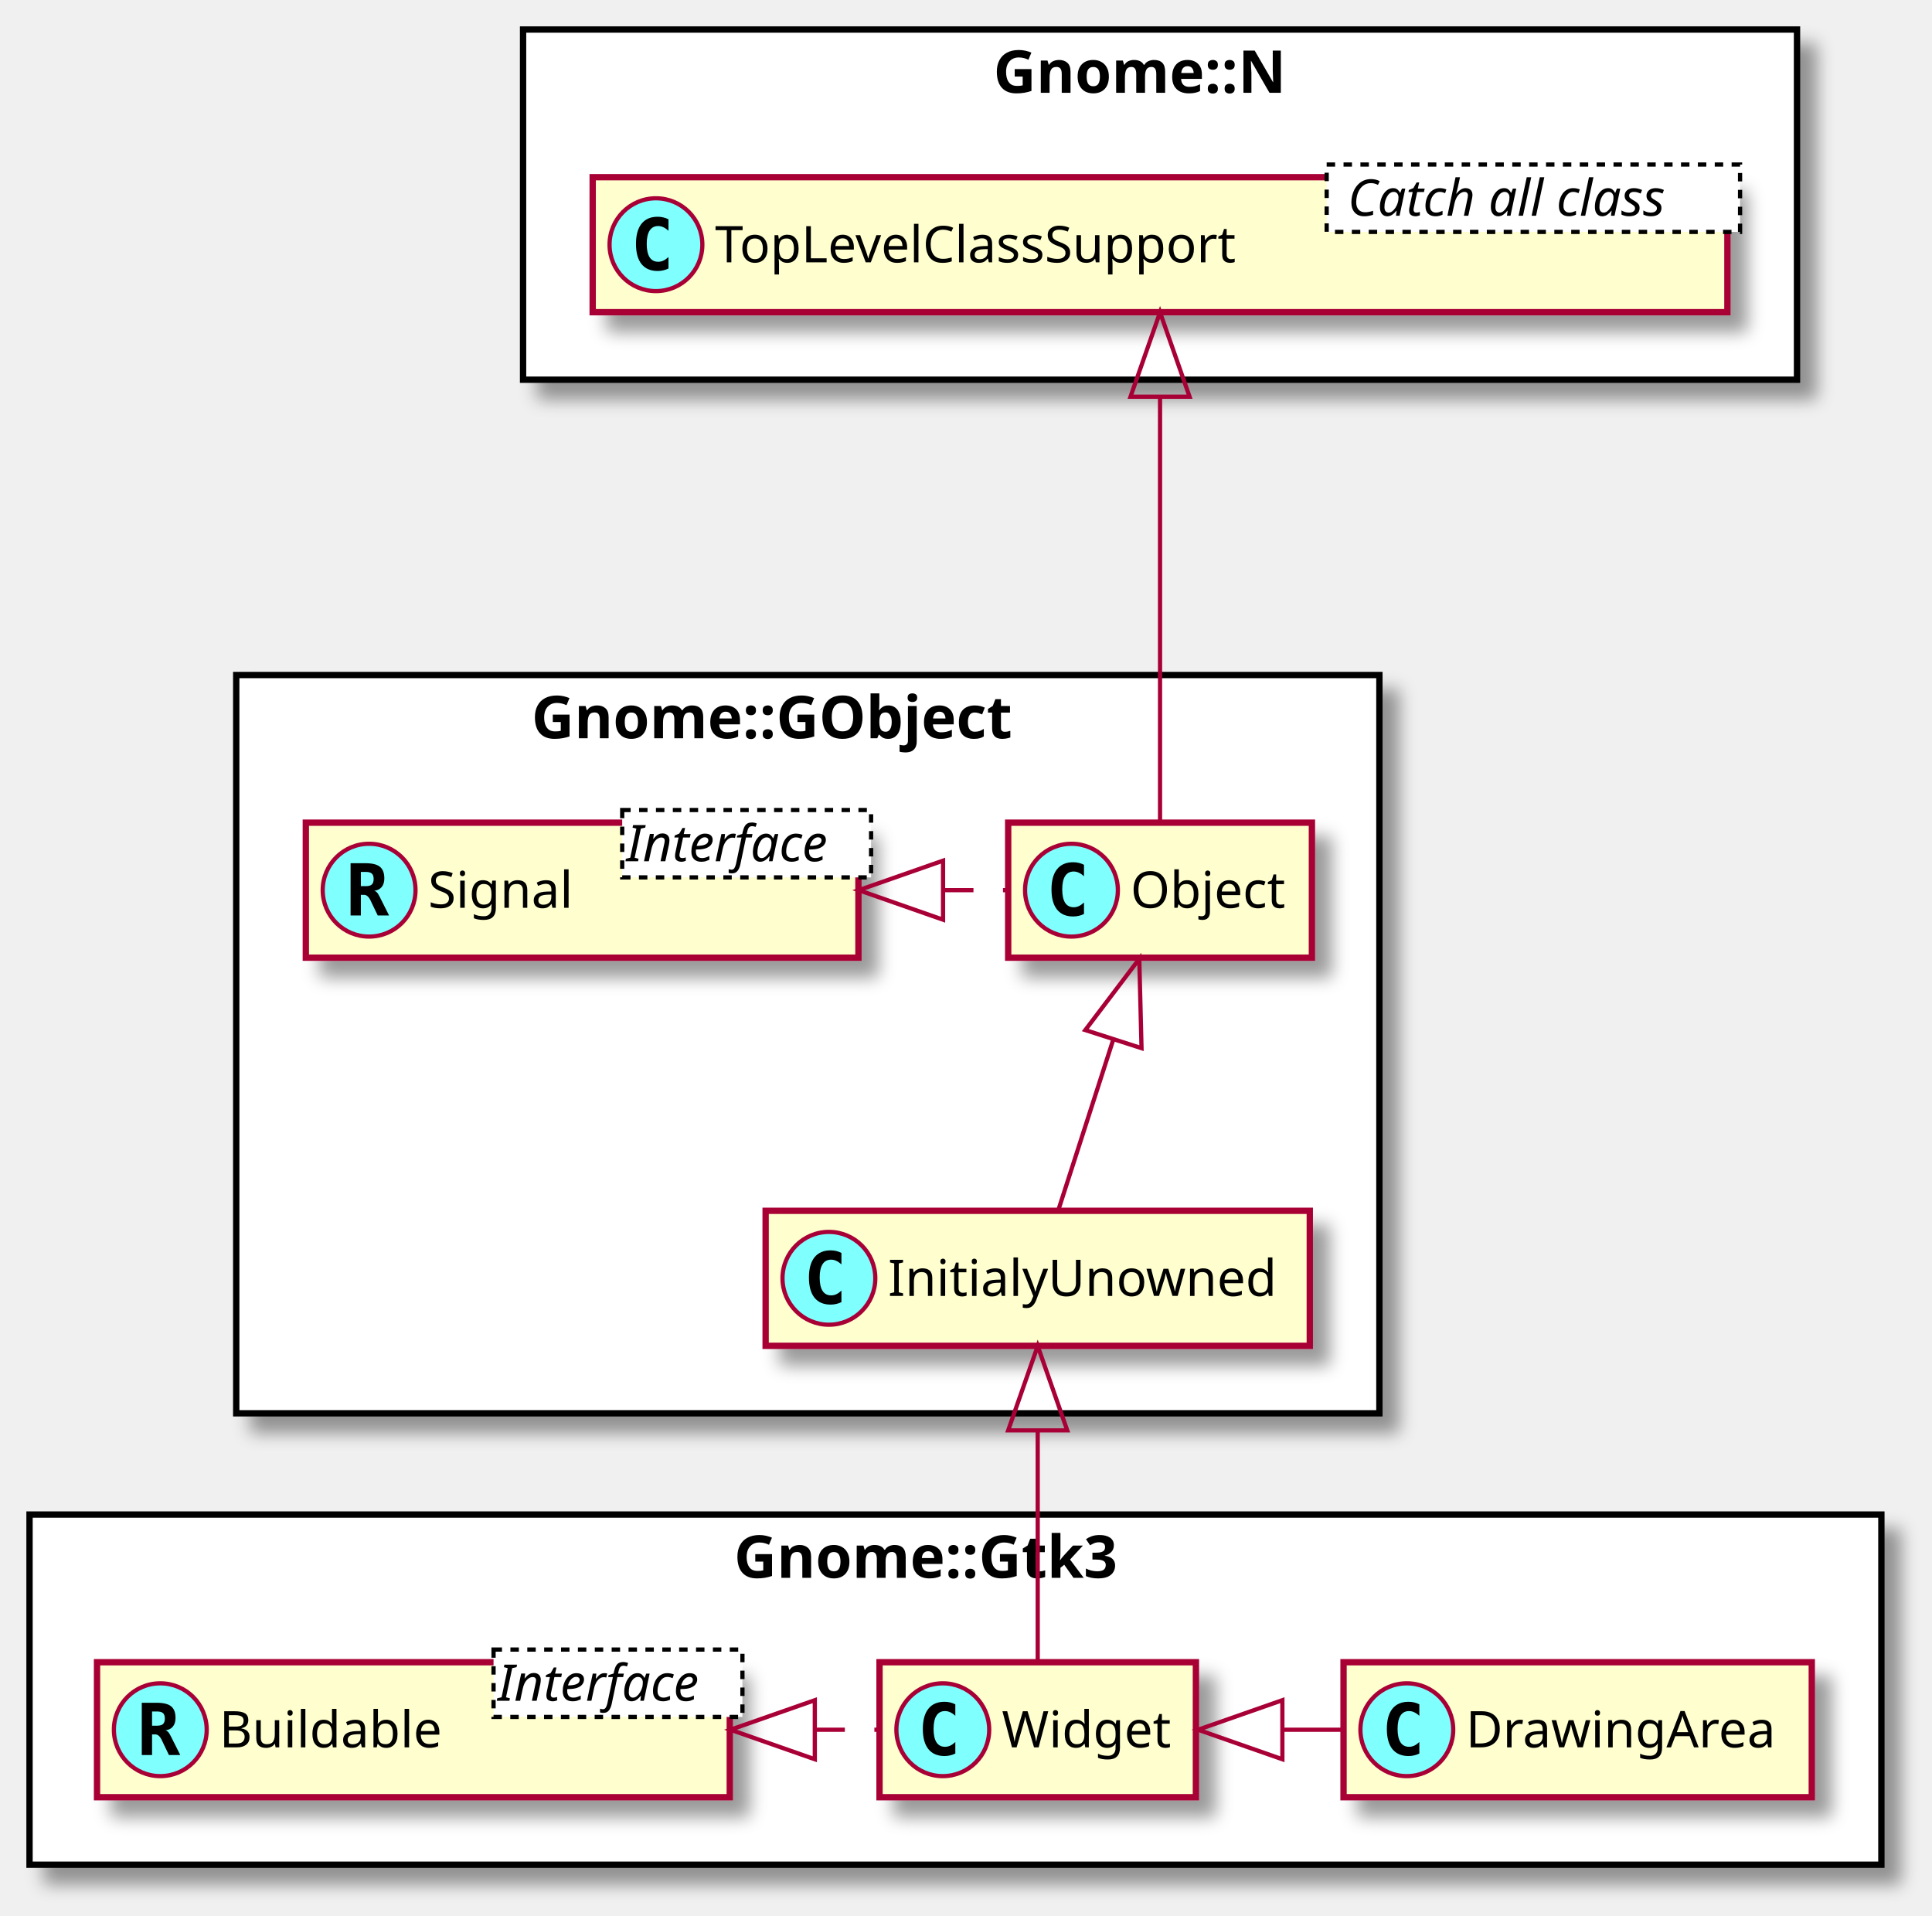
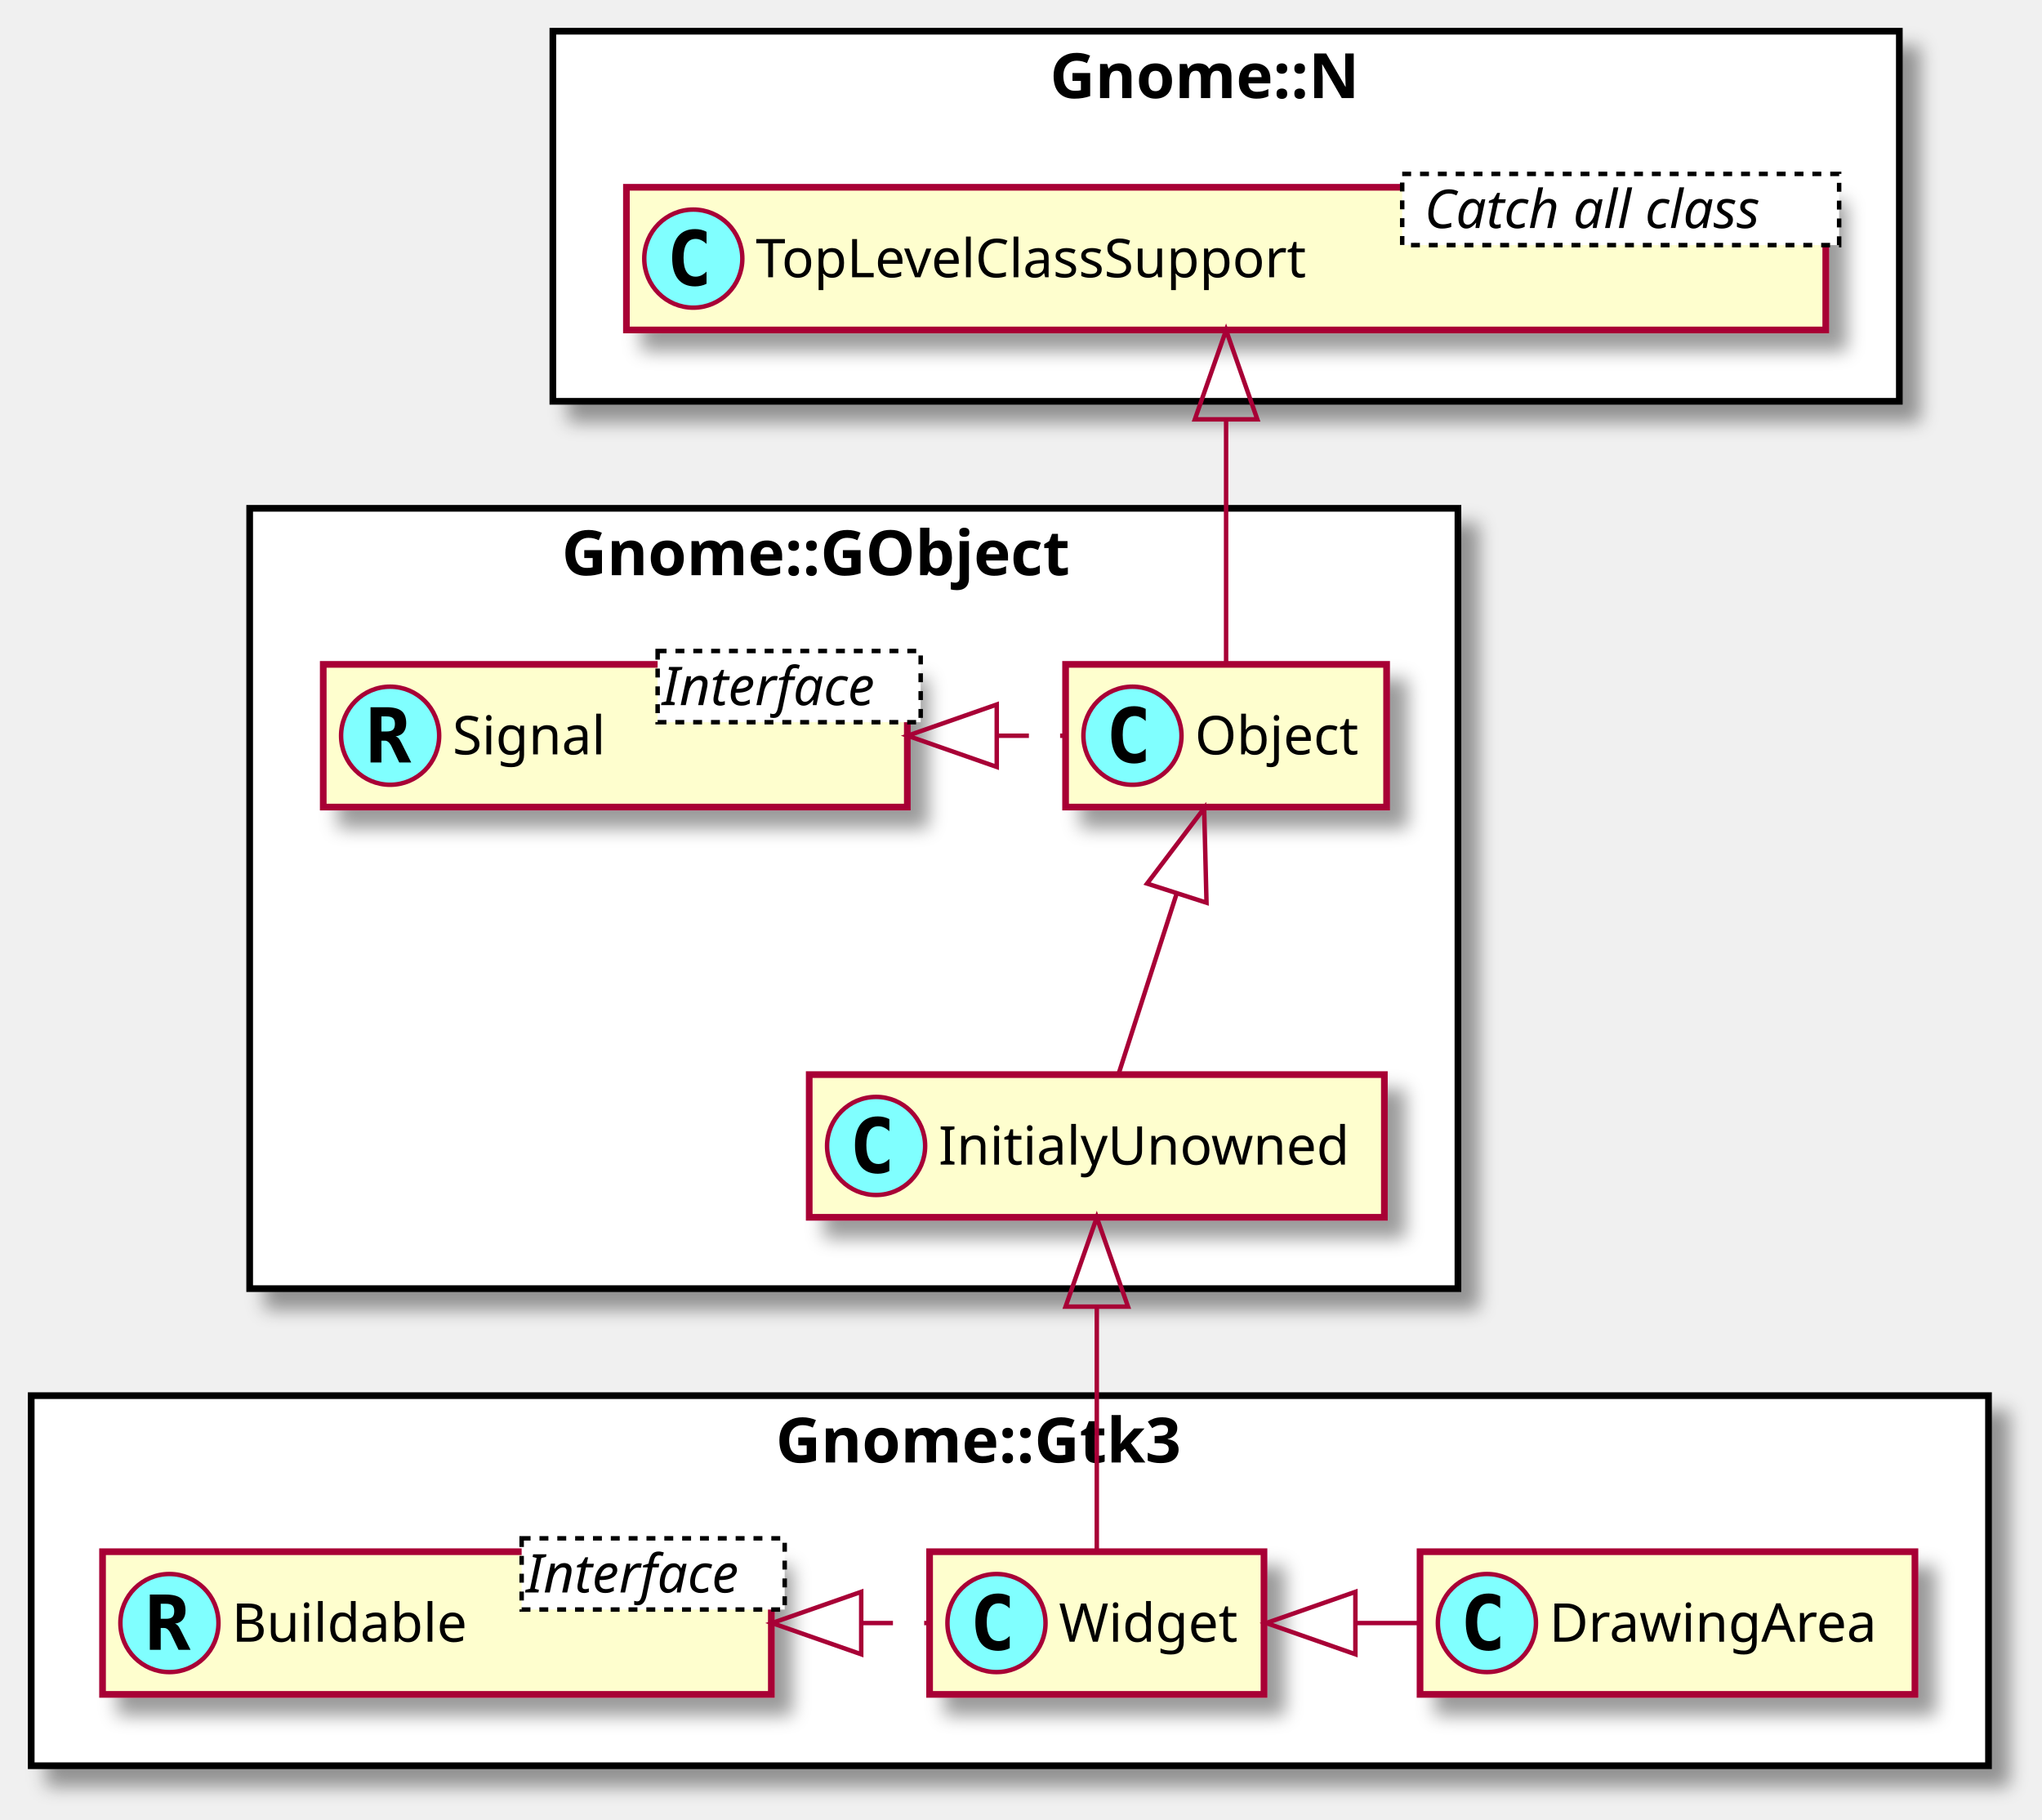
- <svg xmlns="http://www.w3.org/2000/svg" contentScriptType="application/ecmascript" contentStyleType="text/css" height="454px" preserveAspectRatio="none" style="width:458px;height:454px;" version="1.1" viewBox="0 0 458 454" width="458px" zoomAndPan="magnify">
+ <svg xmlns="http://www.w3.org/2000/svg" contentScriptType="application/ecmascript" contentStyleType="text/css" height="408px" preserveAspectRatio="none" style="width:458px;height:408px;" version="1.1" viewBox="0 0 458 408" width="458px" zoomAndPan="magnify">
  <defs>
-     <filter height="300%" id="f1883sfvqr9cvt" width="300%" x="-1" y="-1">
+     <filter height="300%" id="f1bv52nlhgu42m" width="300%" x="-1" y="-1">
      <feGaussianBlur result="blurOut" stdDeviation="2.0" />
      <feColorMatrix in="blurOut" result="blurOut2" type="matrix" values="0 0 0 0 0 0 0 0 0 0 0 0 0 0 0 0 0 0 .4 0" />
      <feOffset dx="4.0" dy="4.0" in="blurOut2" result="blurOut3" />
      <feBlend in="SourceGraphic" in2="blurOut3" mode="normal" />
    </filter>
  </defs>
  <g>
-     <rect fill="#FFFFFF" filter="url(#f1883sfvqr9cvt)" height="83" style="stroke: #000000; stroke-width: 1.5;" width="302" x="124" y="7" />
+     <rect fill="#FFFFFF" filter="url(#f1bv52nlhgu42m)" height="83" style="stroke: #000000; stroke-width: 1.5;" width="302" x="124" y="7" />
    <text fill="#000000" font-family="sans-serif" font-size="14" font-weight="bold" lengthAdjust="spacingAndGlyphs" textLength="79" x="235.5" y="21.995">Gnome::N</text>
-     <rect fill="#FFFFFF" filter="url(#f1883sfvqr9cvt)" height="175" style="stroke: #000000; stroke-width: 1.5;" width="271" x="56" y="160" />
-     <text fill="#000000" font-family="sans-serif" font-size="14" font-weight="bold" lengthAdjust="spacingAndGlyphs" textLength="131" x="126" y="174.995">Gnome::GObject</text>
-     <rect fill="#FFFFFF" filter="url(#f1883sfvqr9cvt)" height="83" style="stroke: #000000; stroke-width: 1.5;" width="439" x="7" y="359" />
-     <text fill="#000000" font-family="sans-serif" font-size="14" font-weight="bold" lengthAdjust="spacingAndGlyphs" textLength="105" x="174" y="373.995">Gnome::Gtk3</text>
-     <rect codeLine="9" fill="#FEFECE" filter="url(#f1883sfvqr9cvt)" height="32" id="Gnome::N::TopLevelClassSupport" style="stroke: #A80036; stroke-width: 1.5;" width="269" x="140.5" y="42" />
+     <rect fill="#FFFFFF" filter="url(#f1bv52nlhgu42m)" height="175" style="stroke: #000000; stroke-width: 1.5;" width="271" x="56" y="114" />
+     <text fill="#000000" font-family="sans-serif" font-size="14" font-weight="bold" lengthAdjust="spacingAndGlyphs" textLength="131" x="126" y="128.995">Gnome::GObject</text>
+     <rect fill="#FFFFFF" filter="url(#f1bv52nlhgu42m)" height="83" style="stroke: #000000; stroke-width: 1.5;" width="439" x="7" y="313" />
+     <text fill="#000000" font-family="sans-serif" font-size="14" font-weight="bold" lengthAdjust="spacingAndGlyphs" textLength="105" x="174" y="327.995">Gnome::Gtk3</text>
+     <rect codeLine="9" fill="#FEFECE" filter="url(#f1bv52nlhgu42m)" height="32" id="Gnome::N::TopLevelClassSupport" style="stroke: #A80036; stroke-width: 1.5;" width="269" x="140.5" y="42" />
    <ellipse cx="155.5" cy="58" fill="#80FFFF" rx="11" ry="11" style="stroke: #A80036; stroke-width: 1.0;" />
    <path d="M158.469,63.641 Q157.891,63.938 157.25,64.078 Q156.609,64.234 155.906,64.234 Q153.406,64.234 152.078,62.594 Q150.766,60.938 150.766,57.812 Q150.766,54.688 152.078,53.031 Q153.406,51.375 155.906,51.375 Q156.609,51.375 157.25,51.531 Q157.906,51.688 158.469,51.984 L158.469,54.703 Q157.844,54.125 157.25,53.859 Q156.656,53.578 156.031,53.578 Q154.688,53.578 154,54.656 Q153.312,55.719 153.312,57.812 Q153.312,59.906 154,60.984 Q154.688,62.047 156.031,62.047 Q156.656,62.047 157.25,61.781 Q157.844,61.5 158.469,60.922 L158.469,63.641 Z " />
    <text fill="#000000" font-family="sans-serif" font-size="12" lengthAdjust="spacingAndGlyphs" textLength="137" x="169.5" y="62.181">TopLevelClassSupport</text>
    <rect fill="#FFFFFF" height="15.969" style="stroke: #000000; stroke-width: 1.0; stroke-dasharray: 2.0,2.0;" width="98" x="314.5" y="39" />
    <text fill="#000000" font-family="sans-serif" font-size="12" font-style="italic" lengthAdjust="spacingAndGlyphs" textLength="88" x="319.5" y="51.139">Catch all class</text>
-     <rect fill="#FEFECE" filter="url(#f1883sfvqr9cvt)" height="32" id="Gnome::GObject::Object" style="stroke: #A80036; stroke-width: 1.5;" width="72" x="239" y="195" />
-     <ellipse cx="254" cy="211" fill="#80FFFF" rx="11" ry="11" style="stroke: #A80036; stroke-width: 1.0;" />
-     <path d="M256.969,216.641 Q256.391,216.938 255.75,217.078 Q255.109,217.234 254.406,217.234 Q251.906,217.234 250.578,215.594 Q249.266,213.938 249.266,210.812 Q249.266,207.688 250.578,206.031 Q251.906,204.375 254.406,204.375 Q255.109,204.375 255.75,204.531 Q256.406,204.688 256.969,204.984 L256.969,207.703 Q256.344,207.125 255.75,206.859 Q255.156,206.578 254.531,206.578 Q253.188,206.578 252.5,207.656 Q251.812,208.719 251.812,210.812 Q251.812,212.906 252.5,213.984 Q253.188,215.047 254.531,215.047 Q255.156,215.047 255.75,214.781 Q256.344,214.5 256.969,213.922 L256.969,216.641 Z " />
-     <text fill="#000000" font-family="sans-serif" font-size="12" lengthAdjust="spacingAndGlyphs" textLength="40" x="268" y="215.181">Object</text>
-     <rect codeLine="13" fill="#FEFECE" filter="url(#f1883sfvqr9cvt)" height="32" id="Gnome::GObject::Signal" style="stroke: #A80036; stroke-width: 1.5;" width="131" x="72.5" y="195" />
-     <ellipse cx="87.5" cy="211" fill="#80FFFF" rx="11" ry="11" style="stroke: #A80036; stroke-width: 1.0;" />
-     <path d="M88.703,211.141 Q89.062,211.219 89.328,211.5 Q89.609,211.766 90,212.547 L92.234,217 L89.547,217 L88.047,213.875 Q87.984,213.734 87.875,213.5 Q87.219,212.109 86.328,212.109 L85.547,212.109 L85.547,217 L83.109,217 L83.109,204.609 L86.641,204.609 Q89.031,204.609 90.062,205.453 Q91.109,206.297 91.109,208.203 Q91.109,209.484 90.484,210.25 Q89.875,211 88.703,211.141 Z M85.547,206.672 L85.547,210.047 L86.703,210.047 Q87.719,210.047 88.141,209.656 Q88.578,209.25 88.578,208.344 Q88.578,207.453 88.141,207.062 Q87.719,206.672 86.703,206.672 L85.547,206.672 Z " />
-     <text fill="#000000" font-family="sans-serif" font-size="12" lengthAdjust="spacingAndGlyphs" textLength="38" x="101.5" y="215.181">Signal</text>
-     <rect fill="#FFFFFF" height="15.969" style="stroke: #000000; stroke-width: 1.0; stroke-dasharray: 2.0,2.0;" width="59" x="147.5" y="192" />
-     <text fill="#000000" font-family="sans-serif" font-size="12" font-style="italic" lengthAdjust="spacingAndGlyphs" textLength="57" x="148.5" y="204.139">Interface</text>
-     <rect fill="#FEFECE" filter="url(#f1883sfvqr9cvt)" height="32" id="Gnome::GObject::InitialyUnowned" style="stroke: #A80036; stroke-width: 1.5;" width="129" x="181.5" y="287" />
-     <ellipse cx="196.5" cy="303" fill="#80FFFF" rx="11" ry="11" style="stroke: #A80036; stroke-width: 1.0;" />
-     <path d="M199.469,308.641 Q198.891,308.938 198.25,309.078 Q197.609,309.234 196.906,309.234 Q194.406,309.234 193.078,307.594 Q191.766,305.938 191.766,302.812 Q191.766,299.688 193.078,298.031 Q194.406,296.375 196.906,296.375 Q197.609,296.375 198.25,296.531 Q198.906,296.688 199.469,296.984 L199.469,299.703 Q198.844,299.125 198.25,298.859 Q197.656,298.578 197.031,298.578 Q195.688,298.578 195,299.656 Q194.312,300.719 194.312,302.812 Q194.312,304.906 195,305.984 Q195.688,307.047 197.031,307.047 Q197.656,307.047 198.25,306.781 Q198.844,306.5 199.469,305.922 L199.469,308.641 Z " />
-     <text fill="#000000" font-family="sans-serif" font-size="12" lengthAdjust="spacingAndGlyphs" textLength="97" x="210.5" y="307.181">InitialyUnowned</text>
-     <rect codeLine="16" fill="#FEFECE" filter="url(#f1883sfvqr9cvt)" height="32" id="Gnome::Gtk3::Buildable" style="stroke: #A80036; stroke-width: 1.5;" width="150" x="23" y="394" />
-     <ellipse cx="38" cy="410" fill="#80FFFF" rx="11" ry="11" style="stroke: #A80036; stroke-width: 1.0;" />
-     <path d="M39.203,410.141 Q39.562,410.219 39.828,410.5 Q40.109,410.766 40.5,411.547 L42.734,416 L40.047,416 L38.547,412.875 Q38.484,412.734 38.375,412.5 Q37.719,411.109 36.828,411.109 L36.047,411.109 L36.047,416 L33.609,416 L33.609,403.609 L37.141,403.609 Q39.531,403.609 40.562,404.453 Q41.609,405.297 41.609,407.203 Q41.609,408.484 40.984,409.25 Q40.375,410 39.203,410.141 Z M36.047,405.672 L36.047,409.047 L37.203,409.047 Q38.219,409.047 38.641,408.656 Q39.078,408.25 39.078,407.344 Q39.078,406.453 38.641,406.062 Q38.219,405.672 37.203,405.672 L36.047,405.672 Z " />
-     <text fill="#000000" font-family="sans-serif" font-size="12" lengthAdjust="spacingAndGlyphs" textLength="57" x="52" y="414.181">Buildable</text>
-     <rect fill="#FFFFFF" height="15.969" style="stroke: #000000; stroke-width: 1.0; stroke-dasharray: 2.0,2.0;" width="59" x="117" y="391" />
-     <text fill="#000000" font-family="sans-serif" font-size="12" font-style="italic" lengthAdjust="spacingAndGlyphs" textLength="57" x="118" y="403.139">Interface</text>
-     <rect fill="#FEFECE" filter="url(#f1883sfvqr9cvt)" height="32" id="Gnome::Gtk3::Widget" style="stroke: #A80036; stroke-width: 1.5;" width="75" x="208.5" y="394" />
-     <ellipse cx="223.5" cy="410" fill="#80FFFF" rx="11" ry="11" style="stroke: #A80036; stroke-width: 1.0;" />
-     <path d="M226.469,415.641 Q225.891,415.938 225.25,416.078 Q224.609,416.234 223.906,416.234 Q221.406,416.234 220.078,414.594 Q218.766,412.938 218.766,409.812 Q218.766,406.688 220.078,405.031 Q221.406,403.375 223.906,403.375 Q224.609,403.375 225.25,403.531 Q225.906,403.688 226.469,403.984 L226.469,406.703 Q225.844,406.125 225.25,405.859 Q224.656,405.578 224.031,405.578 Q222.688,405.578 222,406.656 Q221.312,407.719 221.312,409.812 Q221.312,411.906 222,412.984 Q222.688,414.047 224.031,414.047 Q224.656,414.047 225.25,413.781 Q225.844,413.5 226.469,412.922 L226.469,415.641 Z " />
-     <text fill="#000000" font-family="sans-serif" font-size="12" lengthAdjust="spacingAndGlyphs" textLength="43" x="237.5" y="414.181">Widget</text>
-     <rect fill="#FEFECE" filter="url(#f1883sfvqr9cvt)" height="32" id="Gnome::Gtk3::DrawingArea" style="stroke: #A80036; stroke-width: 1.5;" width="111" x="318.5" y="394" />
-     <ellipse cx="333.5" cy="410" fill="#80FFFF" rx="11" ry="11" style="stroke: #A80036; stroke-width: 1.0;" />
-     <path d="M336.469,415.641 Q335.891,415.938 335.25,416.078 Q334.609,416.234 333.906,416.234 Q331.406,416.234 330.078,414.594 Q328.766,412.938 328.766,409.812 Q328.766,406.688 330.078,405.031 Q331.406,403.375 333.906,403.375 Q334.609,403.375 335.25,403.531 Q335.906,403.688 336.469,403.984 L336.469,406.703 Q335.844,406.125 335.25,405.859 Q334.656,405.578 334.031,405.578 Q332.688,405.578 332,406.656 Q331.312,407.719 331.312,409.812 Q331.312,411.906 332,412.984 Q332.688,414.047 334.031,414.047 Q334.656,414.047 335.25,413.781 Q335.844,413.5 336.469,412.922 L336.469,415.641 Z " />
-     <text fill="#000000" font-family="sans-serif" font-size="12" lengthAdjust="spacingAndGlyphs" textLength="79" x="347.5" y="414.181">DrawingArea</text>
-     <path codeLine="10" d="M275,94.28 C275,126.02 275,171.17 275,194.58 " fill="none" id="Gnome::N::TopLevelClassSupport-backto-Gnome::GObject::Object" style="stroke: #A80036; stroke-width: 1.0;" />
-     <polygon fill="none" points="268,94.03,275,74.03,282,94.03,268,94.03" style="stroke: #A80036; stroke-width: 1.0;" />
-     <path codeLine="18" d="M263.84,246.63 C259.34,260.59 254.39,275.96 250.85,286.96 " fill="none" id="Gnome::GObject::Object-backto-Gnome::GObject::InitialyUnowned" style="stroke: #A80036; stroke-width: 1.0;" />
-     <polygon fill="none" points="257.28,244.16,270.08,227.27,270.61,248.45,257.28,244.16" style="stroke: #A80036; stroke-width: 1.0;" />
-     <path codeLine="19" d="M223.77,211 C228.85,211 233.92,211 239,211 " fill="none" id="Gnome::GObject::Signal-backto-Gnome::GObject::Object" style="stroke: #A80036; stroke-width: 1.0; stroke-dasharray: 7.0,7.0;" />
-     <polygon fill="none" points="223.56,218,203.56,211,223.56,204,223.56,218" style="stroke: #A80036; stroke-width: 1.0;" />
-     <path codeLine="21" d="M246,339.1 C246,357.76 246,379.73 246,393.98 " fill="none" id="Gnome::GObject::InitialyUnowned-backto-Gnome::Gtk3::Widget" style="stroke: #A80036; stroke-width: 1.0;" />
-     <polygon fill="none" points="239,339.04,246,319.04,253,339.04,239,339.04" style="stroke: #A80036; stroke-width: 1.0;" />
-     <path codeLine="22" d="M193.28,410 C198.33,410 203.39,410 208.44,410 " fill="none" id="Gnome::Gtk3::Buildable-backto-Gnome::Gtk3::Widget" style="stroke: #A80036; stroke-width: 1.0; stroke-dasharray: 7.0,7.0;" />
-     <polygon fill="none" points="193.16,417,173.16,410,193.16,403,193.16,417" style="stroke: #A80036; stroke-width: 1.0;" />
-     <path codeLine="24" d="M304.19,410 C308.94,410 313.7,410 318.45,410 " fill="none" id="Gnome::Gtk3::Widget-backto-Gnome::Gtk3::DrawingArea" style="stroke: #A80036; stroke-width: 1.0;" />
-     <polygon fill="none" points="304,417,284,410,304,403,304,417" style="stroke: #A80036; stroke-width: 1.0;" />
+     <rect fill="#FEFECE" filter="url(#f1bv52nlhgu42m)" height="32" id="Gnome::GObject::Object" style="stroke: #A80036; stroke-width: 1.5;" width="72" x="239" y="149" />
+     <ellipse cx="254" cy="165" fill="#80FFFF" rx="11" ry="11" style="stroke: #A80036; stroke-width: 1.0;" />
+     <path d="M256.969,170.641 Q256.391,170.938 255.75,171.078 Q255.109,171.234 254.406,171.234 Q251.906,171.234 250.578,169.594 Q249.266,167.938 249.266,164.812 Q249.266,161.688 250.578,160.031 Q251.906,158.375 254.406,158.375 Q255.109,158.375 255.75,158.531 Q256.406,158.688 256.969,158.984 L256.969,161.703 Q256.344,161.125 255.75,160.859 Q255.156,160.578 254.531,160.578 Q253.188,160.578 252.5,161.656 Q251.812,162.719 251.812,164.812 Q251.812,166.906 252.5,167.984 Q253.188,169.047 254.531,169.047 Q255.156,169.047 255.75,168.781 Q256.344,168.5 256.969,167.922 L256.969,170.641 Z " />
+     <text fill="#000000" font-family="sans-serif" font-size="12" lengthAdjust="spacingAndGlyphs" textLength="40" x="268" y="169.181">Object</text>
+     <rect codeLine="13" fill="#FEFECE" filter="url(#f1bv52nlhgu42m)" height="32" id="Gnome::GObject::Signal" style="stroke: #A80036; stroke-width: 1.5;" width="131" x="72.5" y="149" />
+     <ellipse cx="87.5" cy="165" fill="#80FFFF" rx="11" ry="11" style="stroke: #A80036; stroke-width: 1.0;" />
+     <path d="M88.703,165.141 Q89.062,165.219 89.328,165.5 Q89.609,165.766 90,166.547 L92.234,171 L89.547,171 L88.047,167.875 Q87.984,167.734 87.875,167.5 Q87.219,166.109 86.328,166.109 L85.547,166.109 L85.547,171 L83.109,171 L83.109,158.609 L86.641,158.609 Q89.031,158.609 90.062,159.453 Q91.109,160.297 91.109,162.203 Q91.109,163.484 90.484,164.25 Q89.875,165 88.703,165.141 Z M85.547,160.672 L85.547,164.047 L86.703,164.047 Q87.719,164.047 88.141,163.656 Q88.578,163.25 88.578,162.344 Q88.578,161.453 88.141,161.062 Q87.719,160.672 86.703,160.672 L85.547,160.672 Z " />
+     <text fill="#000000" font-family="sans-serif" font-size="12" lengthAdjust="spacingAndGlyphs" textLength="38" x="101.5" y="169.181">Signal</text>
+     <rect fill="#FFFFFF" height="15.969" style="stroke: #000000; stroke-width: 1.0; stroke-dasharray: 2.0,2.0;" width="59" x="147.5" y="146" />
+     <text fill="#000000" font-family="sans-serif" font-size="12" font-style="italic" lengthAdjust="spacingAndGlyphs" textLength="57" x="148.5" y="158.139">Interface</text>
+     <rect fill="#FEFECE" filter="url(#f1bv52nlhgu42m)" height="32" id="Gnome::GObject::InitialyUnowned" style="stroke: #A80036; stroke-width: 1.5;" width="129" x="181.5" y="241" />
+     <ellipse cx="196.5" cy="257" fill="#80FFFF" rx="11" ry="11" style="stroke: #A80036; stroke-width: 1.0;" />
+     <path d="M199.469,262.641 Q198.891,262.938 198.25,263.078 Q197.609,263.234 196.906,263.234 Q194.406,263.234 193.078,261.594 Q191.766,259.938 191.766,256.812 Q191.766,253.688 193.078,252.031 Q194.406,250.375 196.906,250.375 Q197.609,250.375 198.25,250.531 Q198.906,250.688 199.469,250.984 L199.469,253.703 Q198.844,253.125 198.25,252.859 Q197.656,252.578 197.031,252.578 Q195.688,252.578 195,253.656 Q194.312,254.719 194.312,256.812 Q194.312,258.906 195,259.984 Q195.688,261.047 197.031,261.047 Q197.656,261.047 198.25,260.781 Q198.844,260.5 199.469,259.922 L199.469,262.641 Z " />
+     <text fill="#000000" font-family="sans-serif" font-size="12" lengthAdjust="spacingAndGlyphs" textLength="97" x="210.5" y="261.181">InitialyUnowned</text>
+     <rect codeLine="16" fill="#FEFECE" filter="url(#f1bv52nlhgu42m)" height="32" id="Gnome::Gtk3::Buildable" style="stroke: #A80036; stroke-width: 1.5;" width="150" x="23" y="348" />
+     <ellipse cx="38" cy="364" fill="#80FFFF" rx="11" ry="11" style="stroke: #A80036; stroke-width: 1.0;" />
+     <path d="M39.203,364.141 Q39.562,364.219 39.828,364.5 Q40.109,364.766 40.5,365.547 L42.734,370 L40.047,370 L38.547,366.875 Q38.484,366.734 38.375,366.5 Q37.719,365.109 36.828,365.109 L36.047,365.109 L36.047,370 L33.609,370 L33.609,357.609 L37.141,357.609 Q39.531,357.609 40.562,358.453 Q41.609,359.297 41.609,361.203 Q41.609,362.484 40.984,363.25 Q40.375,364 39.203,364.141 Z M36.047,359.672 L36.047,363.047 L37.203,363.047 Q38.219,363.047 38.641,362.656 Q39.078,362.25 39.078,361.344 Q39.078,360.453 38.641,360.062 Q38.219,359.672 37.203,359.672 L36.047,359.672 Z " />
+     <text fill="#000000" font-family="sans-serif" font-size="12" lengthAdjust="spacingAndGlyphs" textLength="57" x="52" y="368.181">Buildable</text>
+     <rect fill="#FFFFFF" height="15.969" style="stroke: #000000; stroke-width: 1.0; stroke-dasharray: 2.0,2.0;" width="59" x="117" y="345" />
+     <text fill="#000000" font-family="sans-serif" font-size="12" font-style="italic" lengthAdjust="spacingAndGlyphs" textLength="57" x="118" y="357.139">Interface</text>
+     <rect fill="#FEFECE" filter="url(#f1bv52nlhgu42m)" height="32" id="Gnome::Gtk3::Widget" style="stroke: #A80036; stroke-width: 1.5;" width="75" x="208.5" y="348" />
+     <ellipse cx="223.5" cy="364" fill="#80FFFF" rx="11" ry="11" style="stroke: #A80036; stroke-width: 1.0;" />
+     <path d="M226.469,369.641 Q225.891,369.938 225.25,370.078 Q224.609,370.234 223.906,370.234 Q221.406,370.234 220.078,368.594 Q218.766,366.938 218.766,363.812 Q218.766,360.688 220.078,359.031 Q221.406,357.375 223.906,357.375 Q224.609,357.375 225.25,357.531 Q225.906,357.688 226.469,357.984 L226.469,360.703 Q225.844,360.125 225.25,359.859 Q224.656,359.578 224.031,359.578 Q222.688,359.578 222,360.656 Q221.312,361.719 221.312,363.812 Q221.312,365.906 222,366.984 Q222.688,368.047 224.031,368.047 Q224.656,368.047 225.25,367.781 Q225.844,367.5 226.469,366.922 L226.469,369.641 Z " />
+     <text fill="#000000" font-family="sans-serif" font-size="12" lengthAdjust="spacingAndGlyphs" textLength="43" x="237.5" y="368.181">Widget</text>
+     <rect fill="#FEFECE" filter="url(#f1bv52nlhgu42m)" height="32" id="Gnome::Gtk3::DrawingArea" style="stroke: #A80036; stroke-width: 1.5;" width="111" x="318.5" y="348" />
+     <ellipse cx="333.5" cy="364" fill="#80FFFF" rx="11" ry="11" style="stroke: #A80036; stroke-width: 1.0;" />
+     <path d="M336.469,369.641 Q335.891,369.938 335.25,370.078 Q334.609,370.234 333.906,370.234 Q331.406,370.234 330.078,368.594 Q328.766,366.938 328.766,363.812 Q328.766,360.688 330.078,359.031 Q331.406,357.375 333.906,357.375 Q334.609,357.375 335.25,357.531 Q335.906,357.688 336.469,357.984 L336.469,360.703 Q335.844,360.125 335.25,359.859 Q334.656,359.578 334.031,359.578 Q332.688,359.578 332,360.656 Q331.312,361.719 331.312,363.812 Q331.312,365.906 332,366.984 Q332.688,368.047 334.031,368.047 Q334.656,368.047 335.25,367.781 Q335.844,367.5 336.469,366.922 L336.469,369.641 Z " />
+     <text fill="#000000" font-family="sans-serif" font-size="12" lengthAdjust="spacingAndGlyphs" textLength="79" x="347.5" y="368.181">DrawingArea</text>
+     <path codeLine="10" d="M275,94.1 C275,112.76 275,134.73 275,148.98 " fill="none" id="Gnome::N::TopLevelClassSupport-backto-Gnome::GObject::Object" style="stroke: #A80036; stroke-width: 1.0;" />
+     <polygon fill="none" points="268,94.04,275,74.04,282,94.04,268,94.04" style="stroke: #A80036; stroke-width: 1.0;" />
+     <path codeLine="18" d="M263.84,200.63 C259.34,214.59 254.39,229.96 250.85,240.96 " fill="none" id="Gnome::GObject::Object-backto-Gnome::GObject::InitialyUnowned" style="stroke: #A80036; stroke-width: 1.0;" />
+     <polygon fill="none" points="257.28,198.16,270.08,181.27,270.61,202.45,257.28,198.16" style="stroke: #A80036; stroke-width: 1.0;" />
+     <path codeLine="19" d="M223.77,165 C228.85,165 233.92,165 239,165 " fill="none" id="Gnome::GObject::Signal-backto-Gnome::GObject::Object" style="stroke: #A80036; stroke-width: 1.0; stroke-dasharray: 7.0,7.0;" />
+     <polygon fill="none" points="223.56,172,203.56,165,223.56,158,223.56,172" style="stroke: #A80036; stroke-width: 1.0;" />
+     <path codeLine="21" d="M246,293.1 C246,311.76 246,333.73 246,347.98 " fill="none" id="Gnome::GObject::InitialyUnowned-backto-Gnome::Gtk3::Widget" style="stroke: #A80036; stroke-width: 1.0;" />
+     <polygon fill="none" points="239,293.04,246,273.04,253,293.04,239,293.04" style="stroke: #A80036; stroke-width: 1.0;" />
+     <path codeLine="22" d="M193.28,364 C198.33,364 203.39,364 208.44,364 " fill="none" id="Gnome::Gtk3::Buildable-backto-Gnome::Gtk3::Widget" style="stroke: #A80036; stroke-width: 1.0; stroke-dasharray: 7.0,7.0;" />
+     <polygon fill="none" points="193.16,371,173.16,364,193.16,357,193.16,371" style="stroke: #A80036; stroke-width: 1.0;" />
+     <path codeLine="24" d="M304.19,364 C308.94,364 313.7,364 318.45,364 " fill="none" id="Gnome::Gtk3::Widget-backto-Gnome::Gtk3::DrawingArea" style="stroke: #A80036; stroke-width: 1.0;" />
+     <polygon fill="none" points="304,371,284,364,304,357,304,371" style="stroke: #A80036; stroke-width: 1.0;" />
  </g>
</svg>
